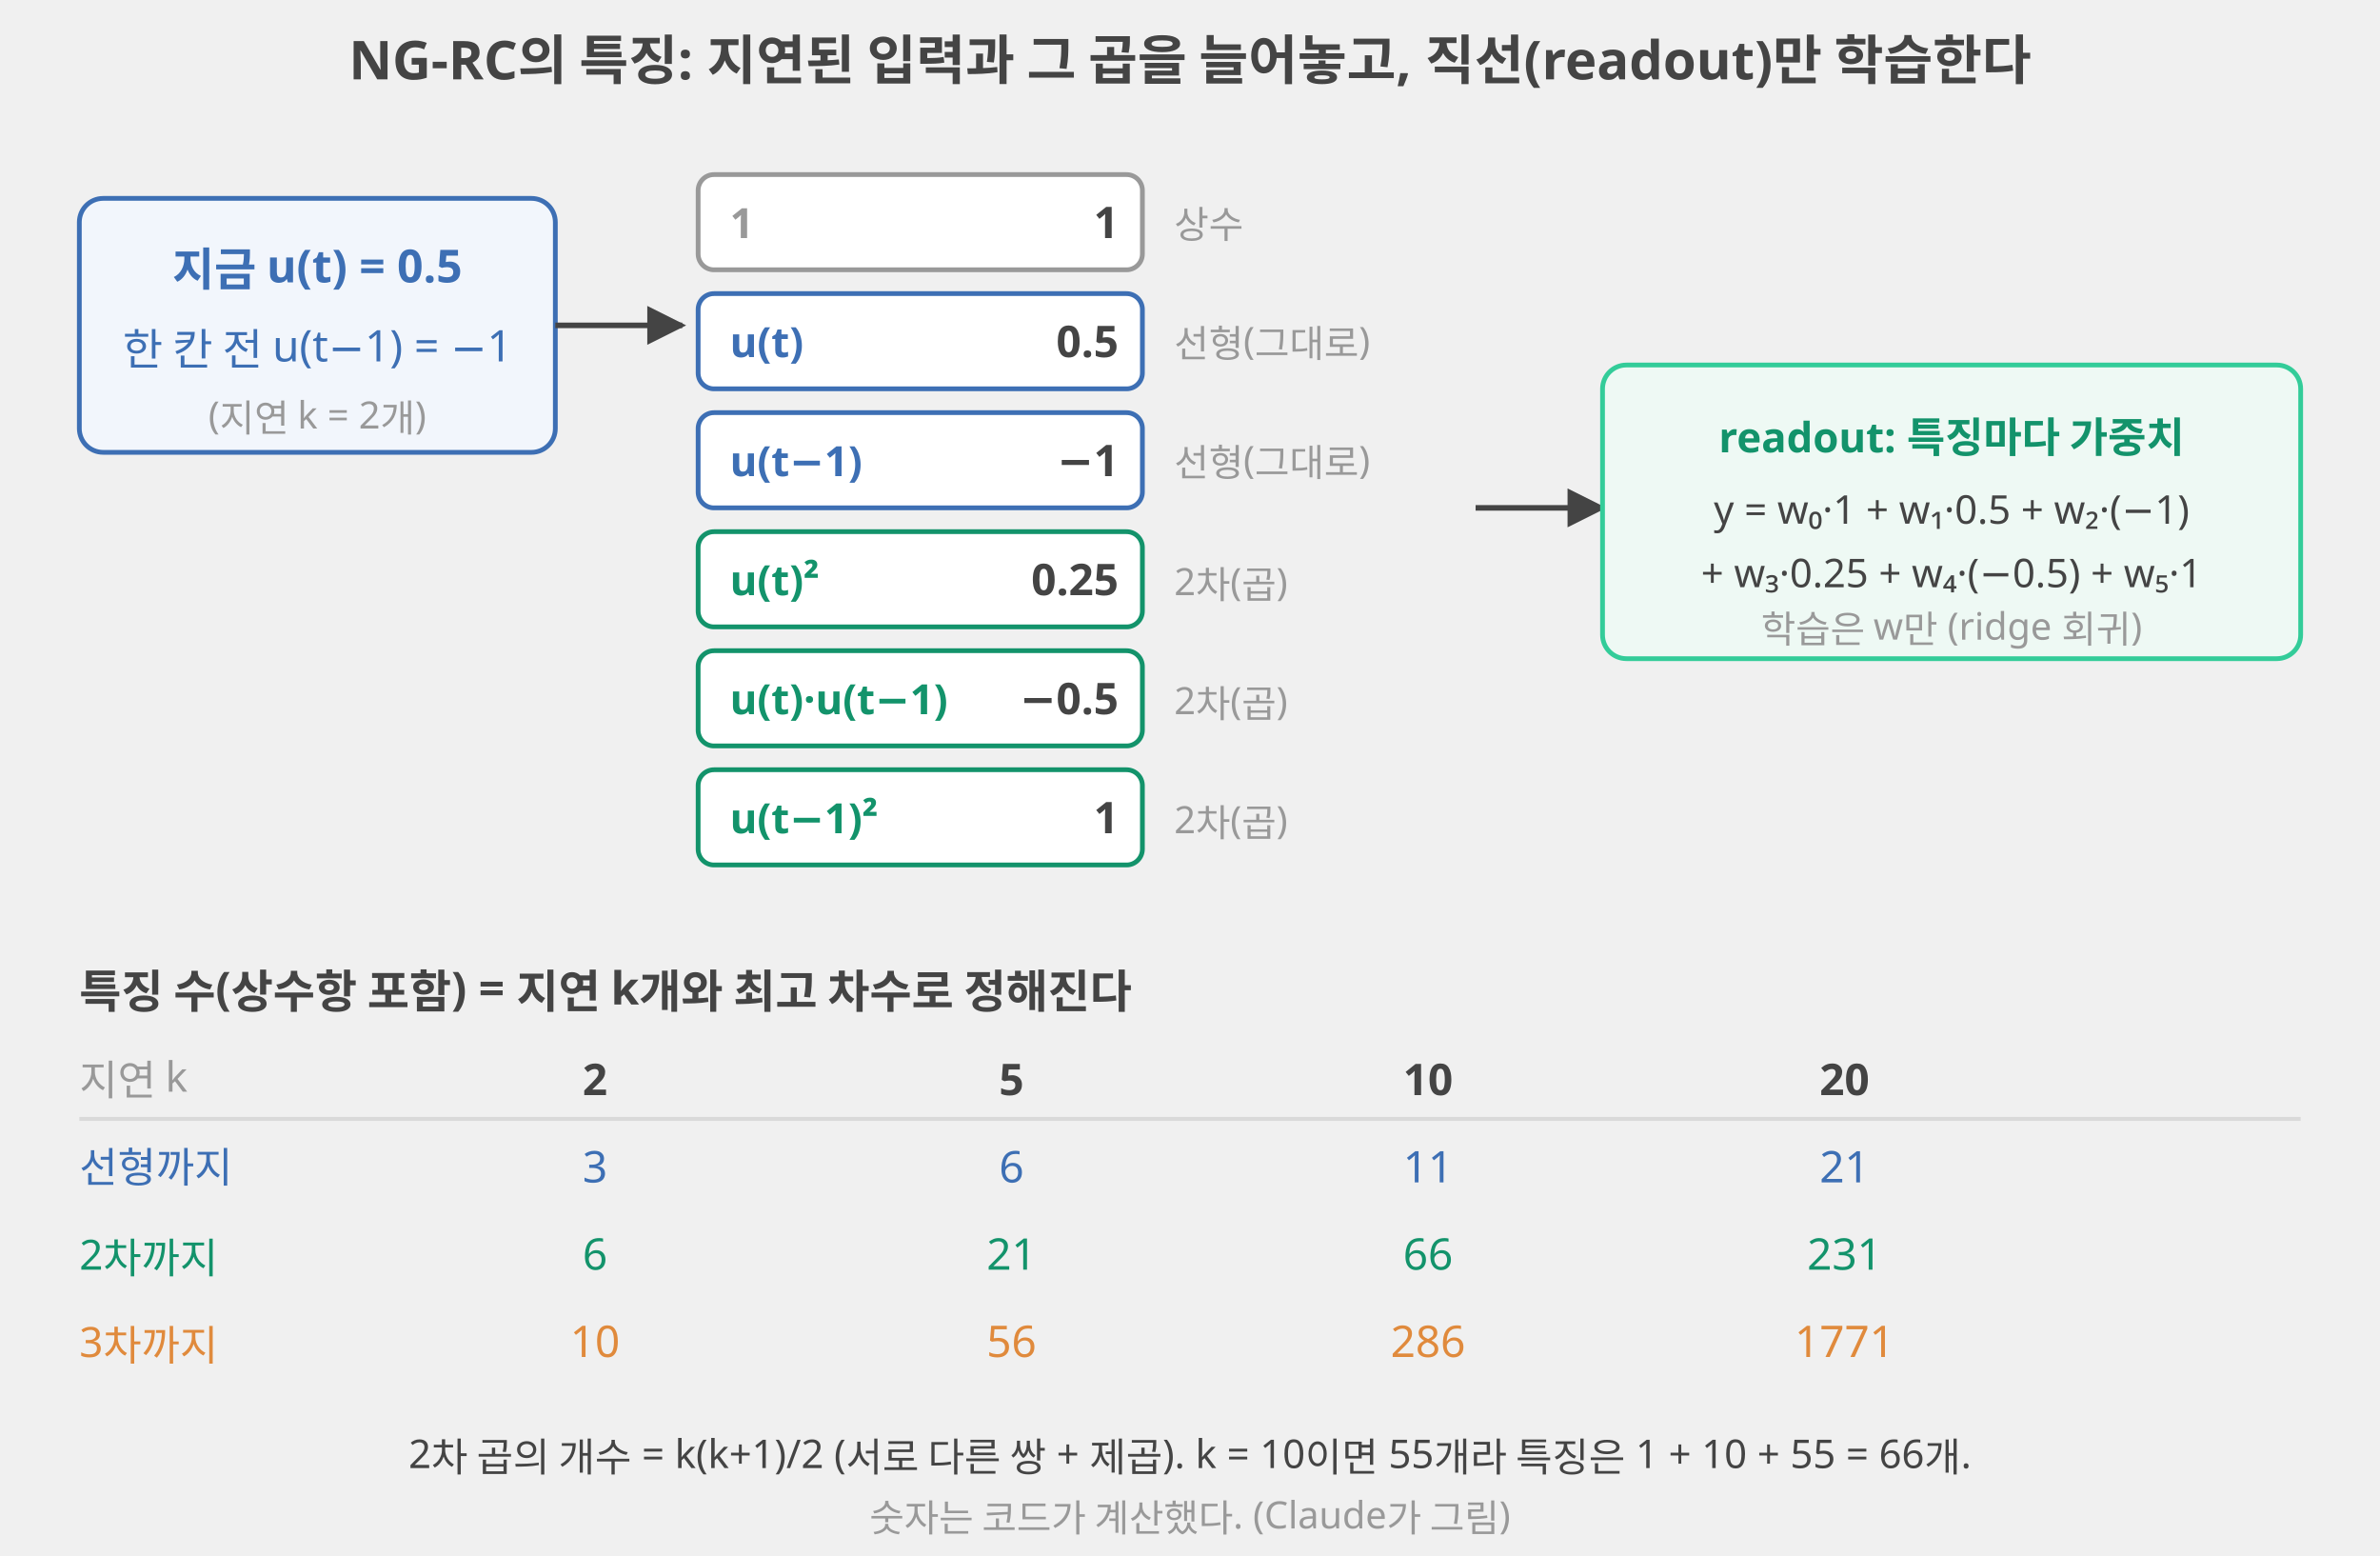
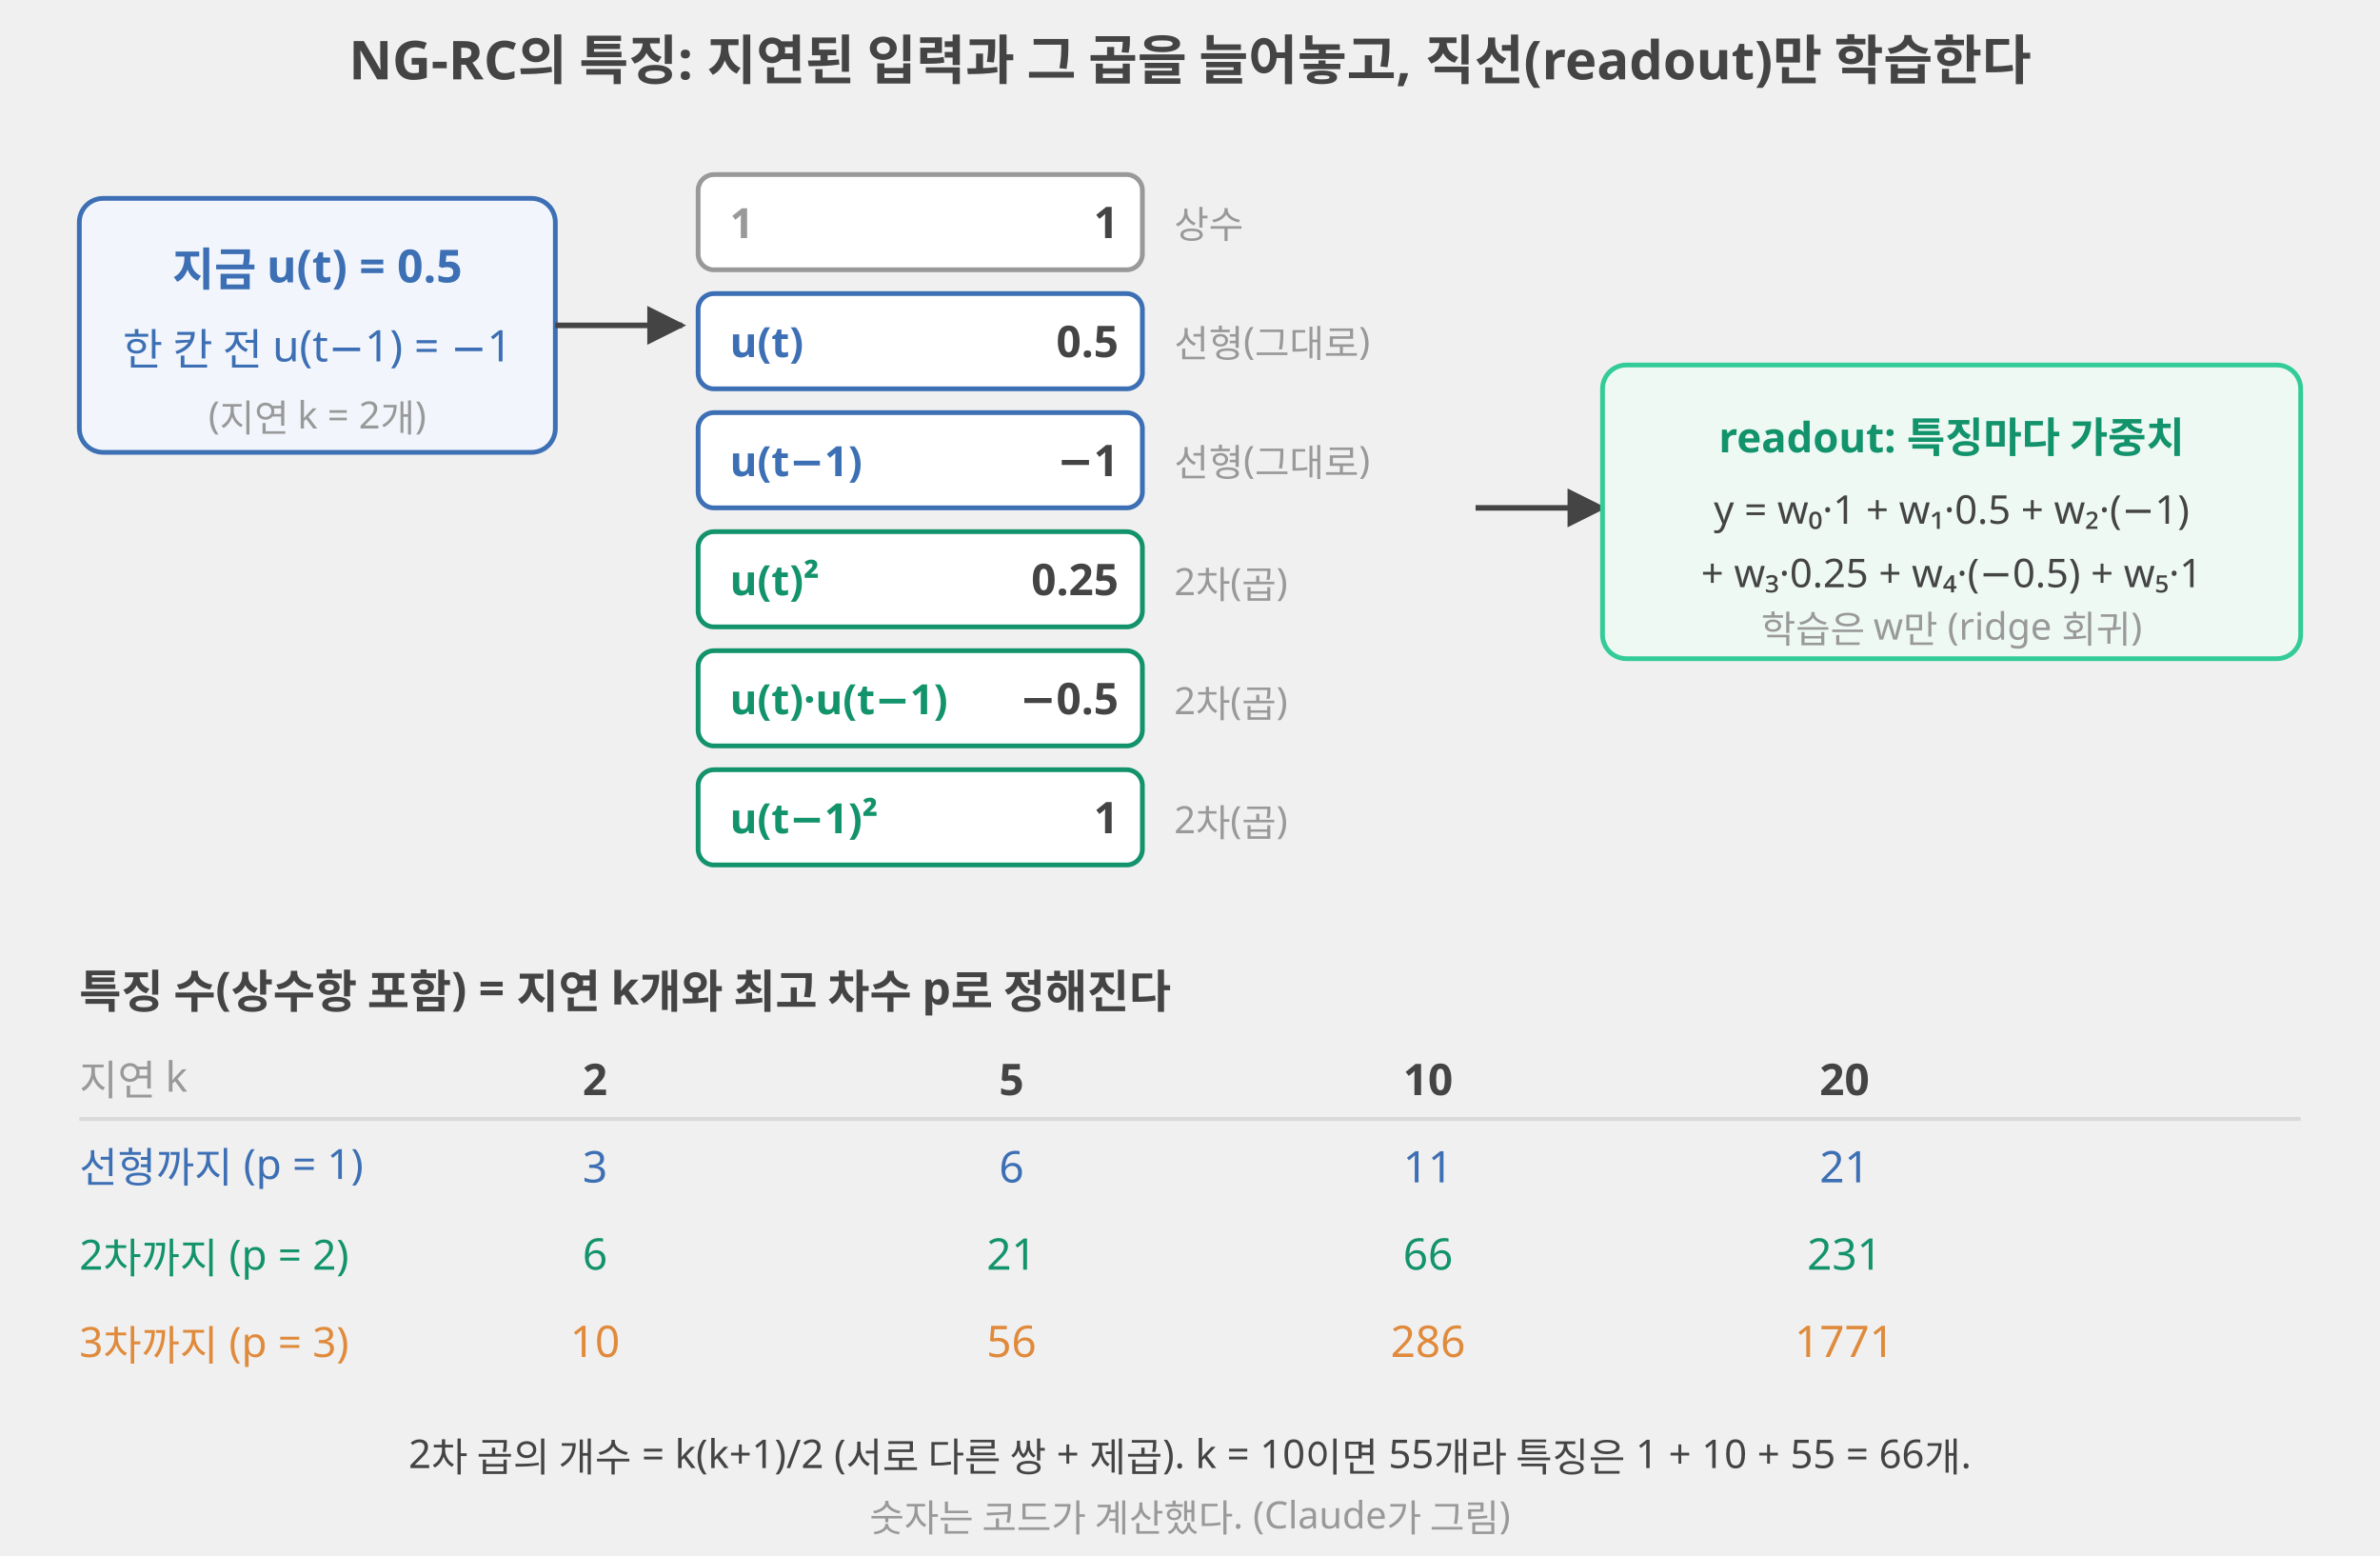
<svg xmlns="http://www.w3.org/2000/svg" viewBox="0 0 600 392" width="100%" font-family="Noto Sans KR, Malgun Gothic, sans-serif" font-size="13" fill="#444">
  <defs>
    <marker id="arr" viewBox="0 0 10 10" refX="9" refY="5" markerWidth="7" markerHeight="7" orient="auto-start-reverse">
      <path d="M0,0 L10,5 L0,10 z" fill="#444" />
    </marker>
  </defs>
  <text x="300.0" y="20.0" font-size="13.5" fill="#444" text-anchor="middle" font-weight="bold">NG-RC의 특징: 지연된 입력과 그 곱을 늘어놓고, 직선(readout)만 학습한다</text>
  <rect x="20.0" y="50.0" width="120.0" height="64.0" rx="6" fill="#f2f6fc" stroke="#3d6fb4" stroke-width="1.2" />
  <text x="80.0" y="72.0" font-size="11.5" fill="#3d6fb4" text-anchor="middle" font-weight="bold">지금 u(t) = 0.5</text>
  <text x="80.0" y="92.0" font-size="11" fill="#3d6fb4" text-anchor="middle" font-weight="normal">한 칸 전 u(t−1) = −1</text>
  <text x="80.0" y="108.0" font-size="9.5" fill="#999" text-anchor="middle" font-weight="normal">(지연 k = 2개)</text>
  <line x1="140.0" y1="82.0" x2="172.0" y2="82.0" stroke="#444" stroke-width="1.4" marker-end="url(#arr)" />
  <rect x="176.0" y="44.0" width="112.0" height="24.0" rx="4" fill="#fff" stroke="#999" stroke-width="1.2" />
  <text x="184.0" y="60.0" font-size="10.5" fill="#999" text-anchor="start" font-weight="bold">1</text>
  <text x="282.0" y="60.0" font-size="11" fill="#444" text-anchor="end" font-weight="bold">1</text>
  <text x="296.0" y="60.0" font-size="9.5" fill="#999" text-anchor="start" font-weight="normal">상수</text>
  <rect x="176.0" y="74.0" width="112.0" height="24.0" rx="4" fill="#fff" stroke="#3d6fb4" stroke-width="1.2" />
  <text x="184.0" y="90.0" font-size="10.5" fill="#3d6fb4" text-anchor="start" font-weight="bold">u(t)</text>
  <text x="282.0" y="90.0" font-size="11" fill="#444" text-anchor="end" font-weight="bold">0.5</text>
  <text x="296.0" y="90.0" font-size="9.5" fill="#999" text-anchor="start" font-weight="normal">선형(그대로)</text>
  <rect x="176.0" y="104.0" width="112.0" height="24.0" rx="4" fill="#fff" stroke="#3d6fb4" stroke-width="1.2" />
  <text x="184.0" y="120.0" font-size="10.5" fill="#3d6fb4" text-anchor="start" font-weight="bold">u(t−1)</text>
  <text x="282.0" y="120.0" font-size="11" fill="#444" text-anchor="end" font-weight="bold">−1</text>
  <text x="296.0" y="120.0" font-size="9.5" fill="#999" text-anchor="start" font-weight="normal">선형(그대로)</text>
  <rect x="176.0" y="134.0" width="112.0" height="24.0" rx="4" fill="#fff" stroke="#13936b" stroke-width="1.2" />
  <text x="184.0" y="150.0" font-size="10.5" fill="#13936b" text-anchor="start" font-weight="bold">u(t)²</text>
  <text x="282.0" y="150.0" font-size="11" fill="#444" text-anchor="end" font-weight="bold">0.25</text>
  <text x="296.0" y="150.0" font-size="9.5" fill="#999" text-anchor="start" font-weight="normal">2차(곱)</text>
  <rect x="176.0" y="164.0" width="112.0" height="24.0" rx="4" fill="#fff" stroke="#13936b" stroke-width="1.2" />
  <text x="184.0" y="180.0" font-size="10.5" fill="#13936b" text-anchor="start" font-weight="bold">u(t)·u(t−1)</text>
  <text x="282.0" y="180.0" font-size="11" fill="#444" text-anchor="end" font-weight="bold">−0.5</text>
  <text x="296.0" y="180.0" font-size="9.5" fill="#999" text-anchor="start" font-weight="normal">2차(곱)</text>
  <rect x="176.0" y="194.0" width="112.0" height="24.0" rx="4" fill="#fff" stroke="#13936b" stroke-width="1.2" />
  <text x="184.0" y="210.0" font-size="10.5" fill="#13936b" text-anchor="start" font-weight="bold">u(t−1)²</text>
  <text x="282.0" y="210.0" font-size="11" fill="#444" text-anchor="end" font-weight="bold">1</text>
  <text x="296.0" y="210.0" font-size="9.5" fill="#999" text-anchor="start" font-weight="normal">2차(곱)</text>
  <line x1="372.0" y1="128.0" x2="404.0" y2="128.0" stroke="#444" stroke-width="1.4" marker-end="url(#arr)" />
  <rect x="404.0" y="92.0" width="176.0" height="74.0" rx="6" fill="#eef9f4" stroke="#33cc99" stroke-width="1.2" />
  <text x="492.0" y="114.0" font-size="10.5" fill="#13936b" text-anchor="middle" font-weight="bold">readout: 특징마다 가중치</text>
  <text x="492.0" y="132.0" font-size="10" fill="#444" text-anchor="middle" font-weight="normal">y = w₀·1 + w₁·0.5 + w₂·(−1)</text>
  <text x="492.0" y="148.0" font-size="10" fill="#444" text-anchor="middle" font-weight="normal">+ w₃·0.25 + w₄·(−0.5) + w₅·1</text>
  <text x="492.0" y="162.0" font-size="9.5" fill="#999" text-anchor="middle" font-weight="normal">학습은 w만 (ridge 회귀)</text>
-   <text x="20.0" y="254.0" font-size="11.5" fill="#444" text-anchor="start" font-weight="bold">특징 수(상수항 포함) = 지연 k개와 최고 차수로 정해진다</text>
+   <text x="20.0" y="254.0" font-size="11.5" fill="#444" text-anchor="start" font-weight="bold">특징 수(상수항 포함) = 지연 k개와 최고 차수 p로 정해진다</text>
  <text x="20.0" y="276.0" font-size="10.5" fill="#999" text-anchor="start" font-weight="normal">지연 k</text>
-   <text x="20.0" y="298.0" font-size="10.5" fill="#3d6fb4" text-anchor="start" font-weight="normal">선형까지</text>
-   <text x="20.0" y="320.0" font-size="10.5" fill="#13936b" text-anchor="start" font-weight="normal">2차까지</text>
-   <text x="20.0" y="342.0" font-size="10.5" fill="#e08a3c" text-anchor="start" font-weight="normal">3차까지</text>
+   <text x="20.0" y="298.0" font-size="10.5" fill="#3d6fb4" text-anchor="start" font-weight="normal">선형까지 (p = 1)</text>
+   <text x="20.0" y="320.0" font-size="10.5" fill="#13936b" text-anchor="start" font-weight="normal">2차까지 (p = 2)</text>
+   <text x="20.0" y="342.0" font-size="10.5" fill="#e08a3c" text-anchor="start" font-weight="normal">3차까지 (p = 3)</text>
  <text x="150.0" y="276.0" font-size="11" fill="#444" text-anchor="middle" font-weight="bold">2</text>
  <text x="150.0" y="298.0" font-size="11" fill="#3d6fb4" text-anchor="middle" font-weight="normal">3</text>
  <text x="150.0" y="320.0" font-size="11" fill="#13936b" text-anchor="middle" font-weight="normal">6</text>
  <text x="150.0" y="342.0" font-size="11" fill="#e08a3c" text-anchor="middle" font-weight="normal">10</text>
  <text x="255.0" y="276.0" font-size="11" fill="#444" text-anchor="middle" font-weight="bold">5</text>
  <text x="255.0" y="298.0" font-size="11" fill="#3d6fb4" text-anchor="middle" font-weight="normal">6</text>
  <text x="255.0" y="320.0" font-size="11" fill="#13936b" text-anchor="middle" font-weight="normal">21</text>
  <text x="255.0" y="342.0" font-size="11" fill="#e08a3c" text-anchor="middle" font-weight="normal">56</text>
  <text x="360.0" y="276.0" font-size="11" fill="#444" text-anchor="middle" font-weight="bold">10</text>
  <text x="360.0" y="298.0" font-size="11" fill="#3d6fb4" text-anchor="middle" font-weight="normal">11</text>
  <text x="360.0" y="320.0" font-size="11" fill="#13936b" text-anchor="middle" font-weight="normal">66</text>
  <text x="360.0" y="342.0" font-size="11" fill="#e08a3c" text-anchor="middle" font-weight="normal">286</text>
  <text x="465.0" y="276.0" font-size="11" fill="#444" text-anchor="middle" font-weight="bold">20</text>
  <text x="465.0" y="298.0" font-size="11" fill="#3d6fb4" text-anchor="middle" font-weight="normal">21</text>
  <text x="465.0" y="320.0" font-size="11" fill="#13936b" text-anchor="middle" font-weight="normal">231</text>
  <text x="465.0" y="342.0" font-size="11" fill="#e08a3c" text-anchor="middle" font-weight="normal">1771</text>
  <line x1="20.0" y1="282.0" x2="580.0" y2="282.0" stroke="#d9d9d9" stroke-width="1" />
  <text x="300.0" y="370.0" font-size="10" fill="#444" text-anchor="middle" font-weight="normal">2차 곱의 개수 = k(k+1)/2 (서로 다른 쌍 + 제곱). k = 10이면 55개라 특징은 1 + 10 + 55 = 66개.</text>
  <text x="300.0" y="386.0" font-size="9.5" fill="#999" text-anchor="middle" font-weight="normal">숫자는 코드가 계산했다. (Claude가 그림)</text>
</svg>
